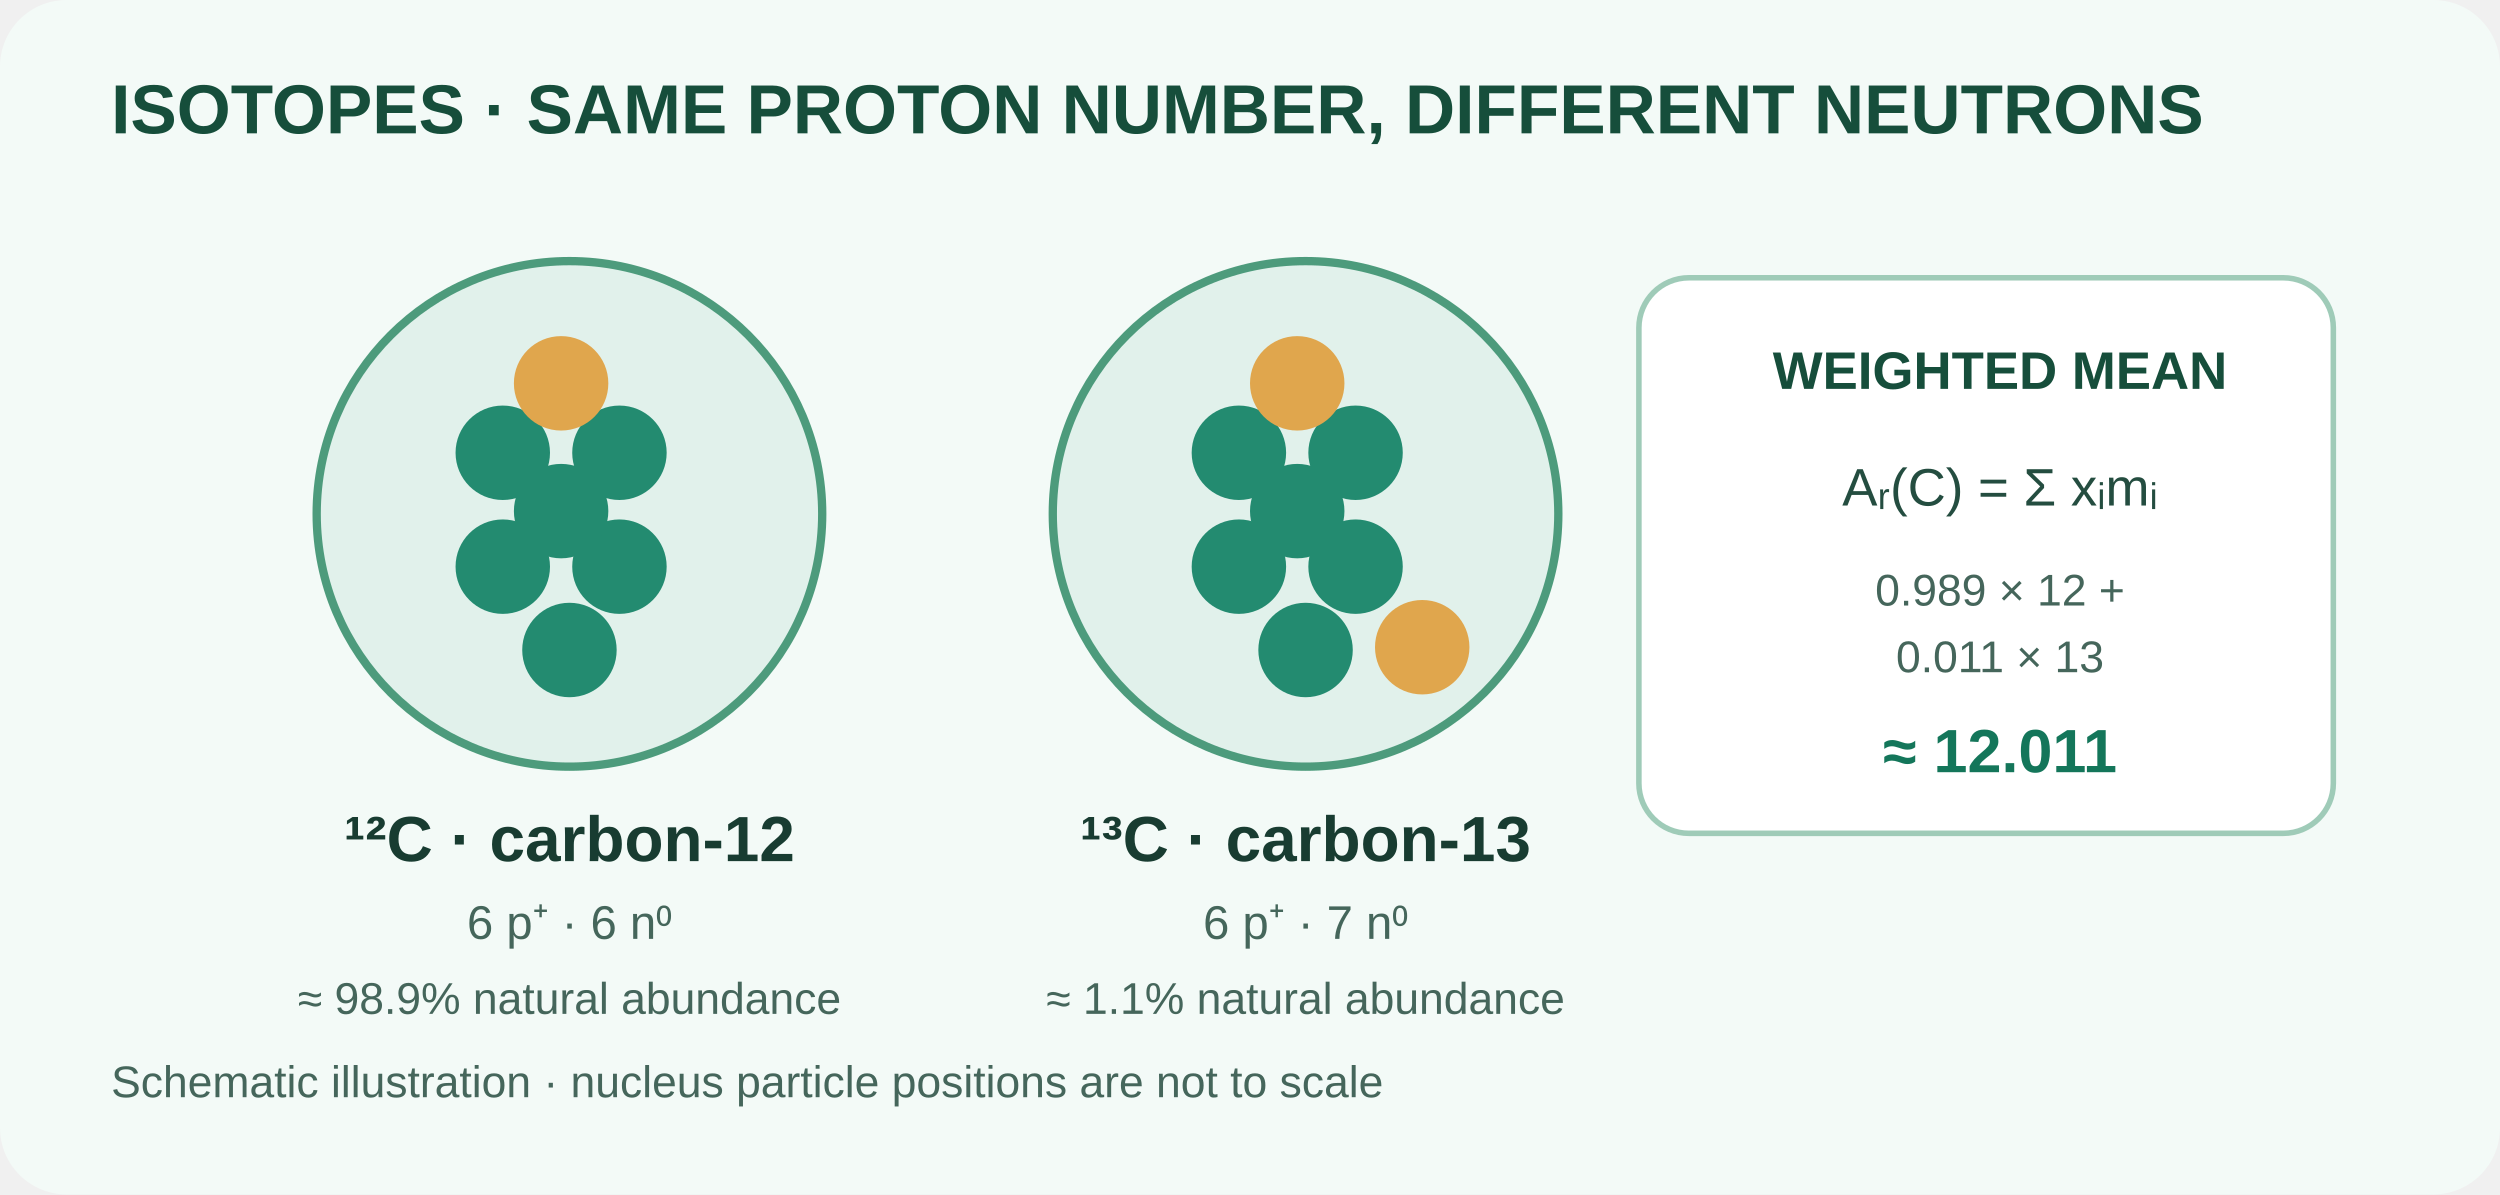
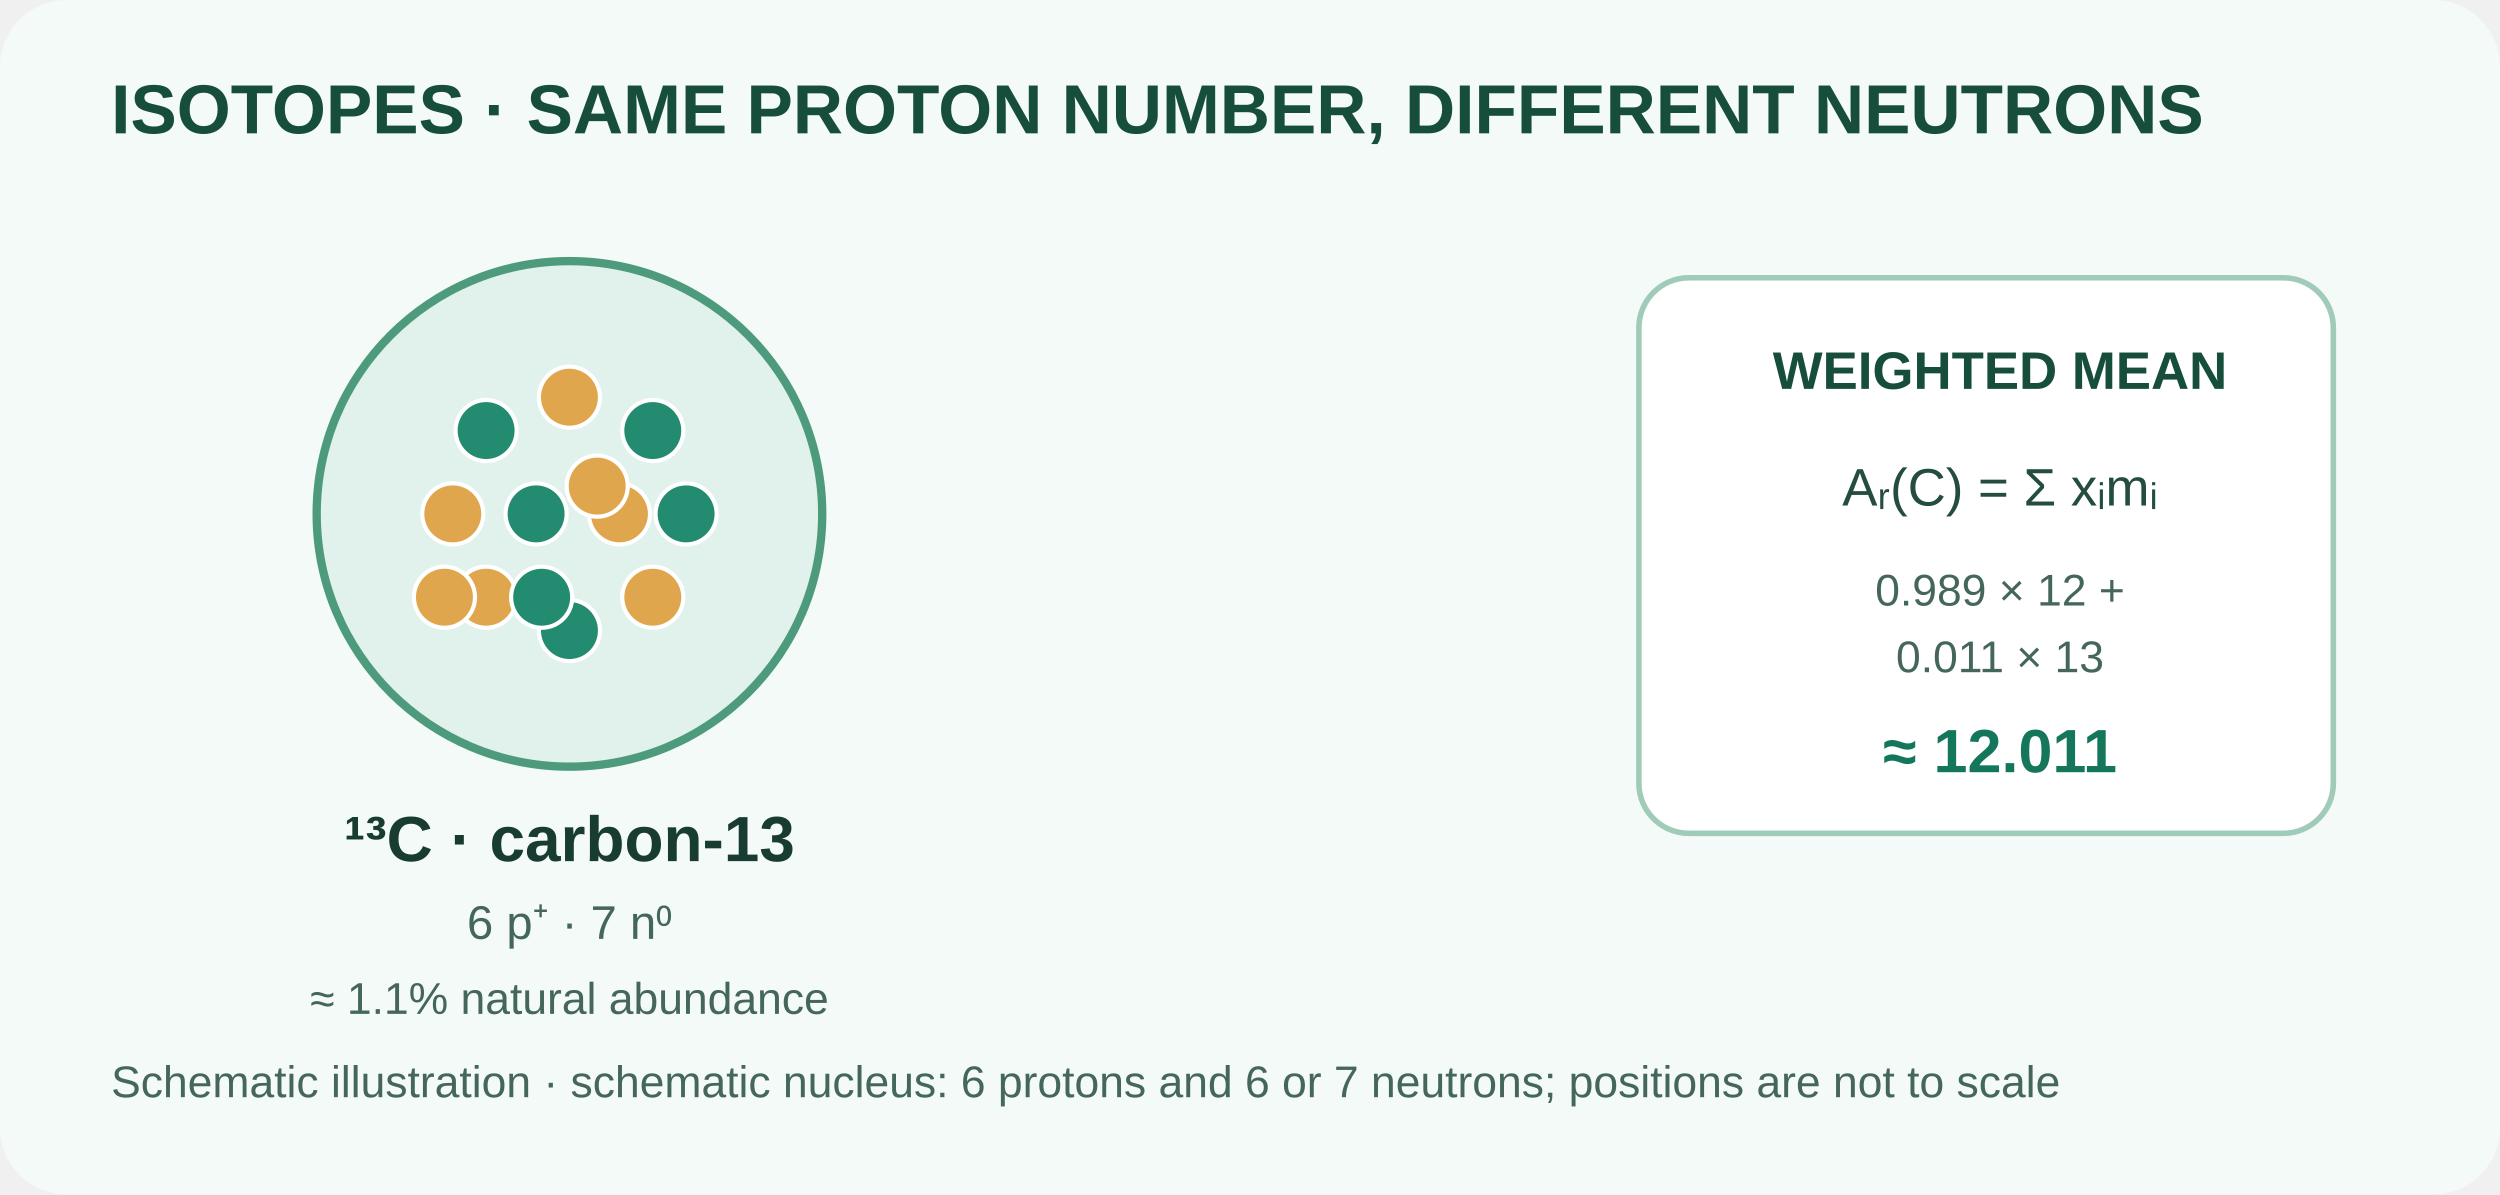
<svg xmlns="http://www.w3.org/2000/svg" viewBox="0 0 900 430" role="img" aria-labelledby="t d">
  <rect width="900" height="430" rx="24" fill="#f3faf7" />
  <text x="40" y="48" fill="#164e3b" font-family="Arial" font-size="25" font-weight="700">ISOTOPES · SAME PROTON NUMBER, DIFFERENT NEUTRONS</text>
  <g font-family="Arial" text-anchor="middle">
    <g transform="translate(205 185)">
      <circle r="91" fill="#e1f1eb" stroke="#4d9b7c" stroke-width="3" />
-       <g fill="#238b70">
-         <circle cx="-24" cy="-22" r="17" />
-         <circle cx="18" cy="-22" r="17" />
-         <circle cx="-24" cy="19" r="17" />
-         <circle cx="18" cy="19" r="17" />
-         <circle cx="-3" cy="-1" r="17" />
-         <circle cx="0" cy="49" r="17" />
-       </g>
-       <g fill="#e0a64d">
-         <circle cx="-3" cy="-47" r="17" />
-       </g>
-       <text y="125" font-size="23" font-weight="700" fill="#183c31">¹²C · carbon-12</text>
-       <text y="153" font-size="17" fill="#45665b">6 p⁺ · 6 n⁰</text>
-       <text y="180" font-size="16" fill="#45665b">≈ 98.9% natural abundance</text>
-     </g>
-     <g transform="translate(470 185)">
-       <circle r="91" fill="#e1f1eb" stroke="#4d9b7c" stroke-width="3" />
-       <g fill="#238b70">
-         <circle cx="-24" cy="-22" r="17" />
-         <circle cx="18" cy="-22" r="17" />
-         <circle cx="-24" cy="19" r="17" />
-         <circle cx="18" cy="19" r="17" />
-         <circle cx="-3" cy="-1" r="17" />
-         <circle cx="0" cy="49" r="17" />
-       </g>
-       <g fill="#e0a64d">
-         <circle cx="-3" cy="-47" r="17" />
-         <circle cx="42" cy="48" r="17" />
-       </g>
+       <circle cx="-30" cy="-30" r="11" fill="#238b70" stroke="#fff" stroke-width="1.5" />
+       <circle cx="0" cy="-42" r="11" fill="#e0a64d" stroke="#fff" stroke-width="1.5" />
+       <circle cx="30" cy="-30" r="11" fill="#238b70" stroke="#fff" stroke-width="1.5" />
+       <circle cx="-42" cy="0" r="11" fill="#e0a64d" stroke="#fff" stroke-width="1.5" />
+       <circle cx="-12" cy="0" r="11" fill="#238b70" stroke="#fff" stroke-width="1.5" />
+       <circle cx="18" cy="0" r="11" fill="#e0a64d" stroke="#fff" stroke-width="1.5" />
+       <circle cx="42" cy="0" r="11" fill="#238b70" stroke="#fff" stroke-width="1.5" />
+       <circle cx="-30" cy="30" r="11" fill="#e0a64d" stroke="#fff" stroke-width="1.5" />
+       <circle cx="0" cy="42" r="11" fill="#238b70" stroke="#fff" stroke-width="1.5" />
+       <circle cx="30" cy="30" r="11" fill="#e0a64d" stroke="#fff" stroke-width="1.5" />
+       <circle cx="-10" cy="30" r="11" fill="#238b70" stroke="#fff" stroke-width="1.5" />
+       <circle cx="10" cy="-10" r="11" fill="#e0a64d" stroke="#fff" stroke-width="1.5" />
+       <circle cx="-45" cy="30" r="11" fill="#e0a64d" stroke="#fff" stroke-width="1.5" />
      <text y="125" font-size="23" font-weight="700" fill="#183c31">¹³C · carbon-13</text>
      <text y="153" font-size="17" fill="#45665b">6 p⁺ · 7 n⁰</text>
      <text y="180" font-size="16" fill="#45665b">≈ 1.1% natural abundance</text>
    </g>
    <g transform="translate(720 190)">
      <rect x="-130" y="-90" width="250" height="200" rx="18" fill="#fff" stroke="#9fcbb8" stroke-width="2" />
      <text y="-50" font-size="19" font-weight="700" fill="#164e3b">WEIGHTED MEAN</text>
      <text y="-8" font-size="19" fill="#244d40">Aᵣ(C) = Σ xᵢmᵢ</text>
      <text y="28" font-size="16" fill="#45665b">0.989 × 12 +</text>
      <text y="52" font-size="16" fill="#45665b">0.011 × 13</text>
      <text y="88" font-size="22" font-weight="700" fill="#14765a">≈ 12.011</text>
    </g>
  </g>
-   <text x="40" y="395" font-family="Arial" font-size="16" fill="#45665b">Schematic illustration · nucleus particle positions are not to scale</text>
+   <text x="40" y="395" font-family="Arial" font-size="16" fill="#45665b">Schematic illustration · schematic nucleus: 6 protons and 6 or 7 neutrons; positions are not to scale</text>
</svg>
